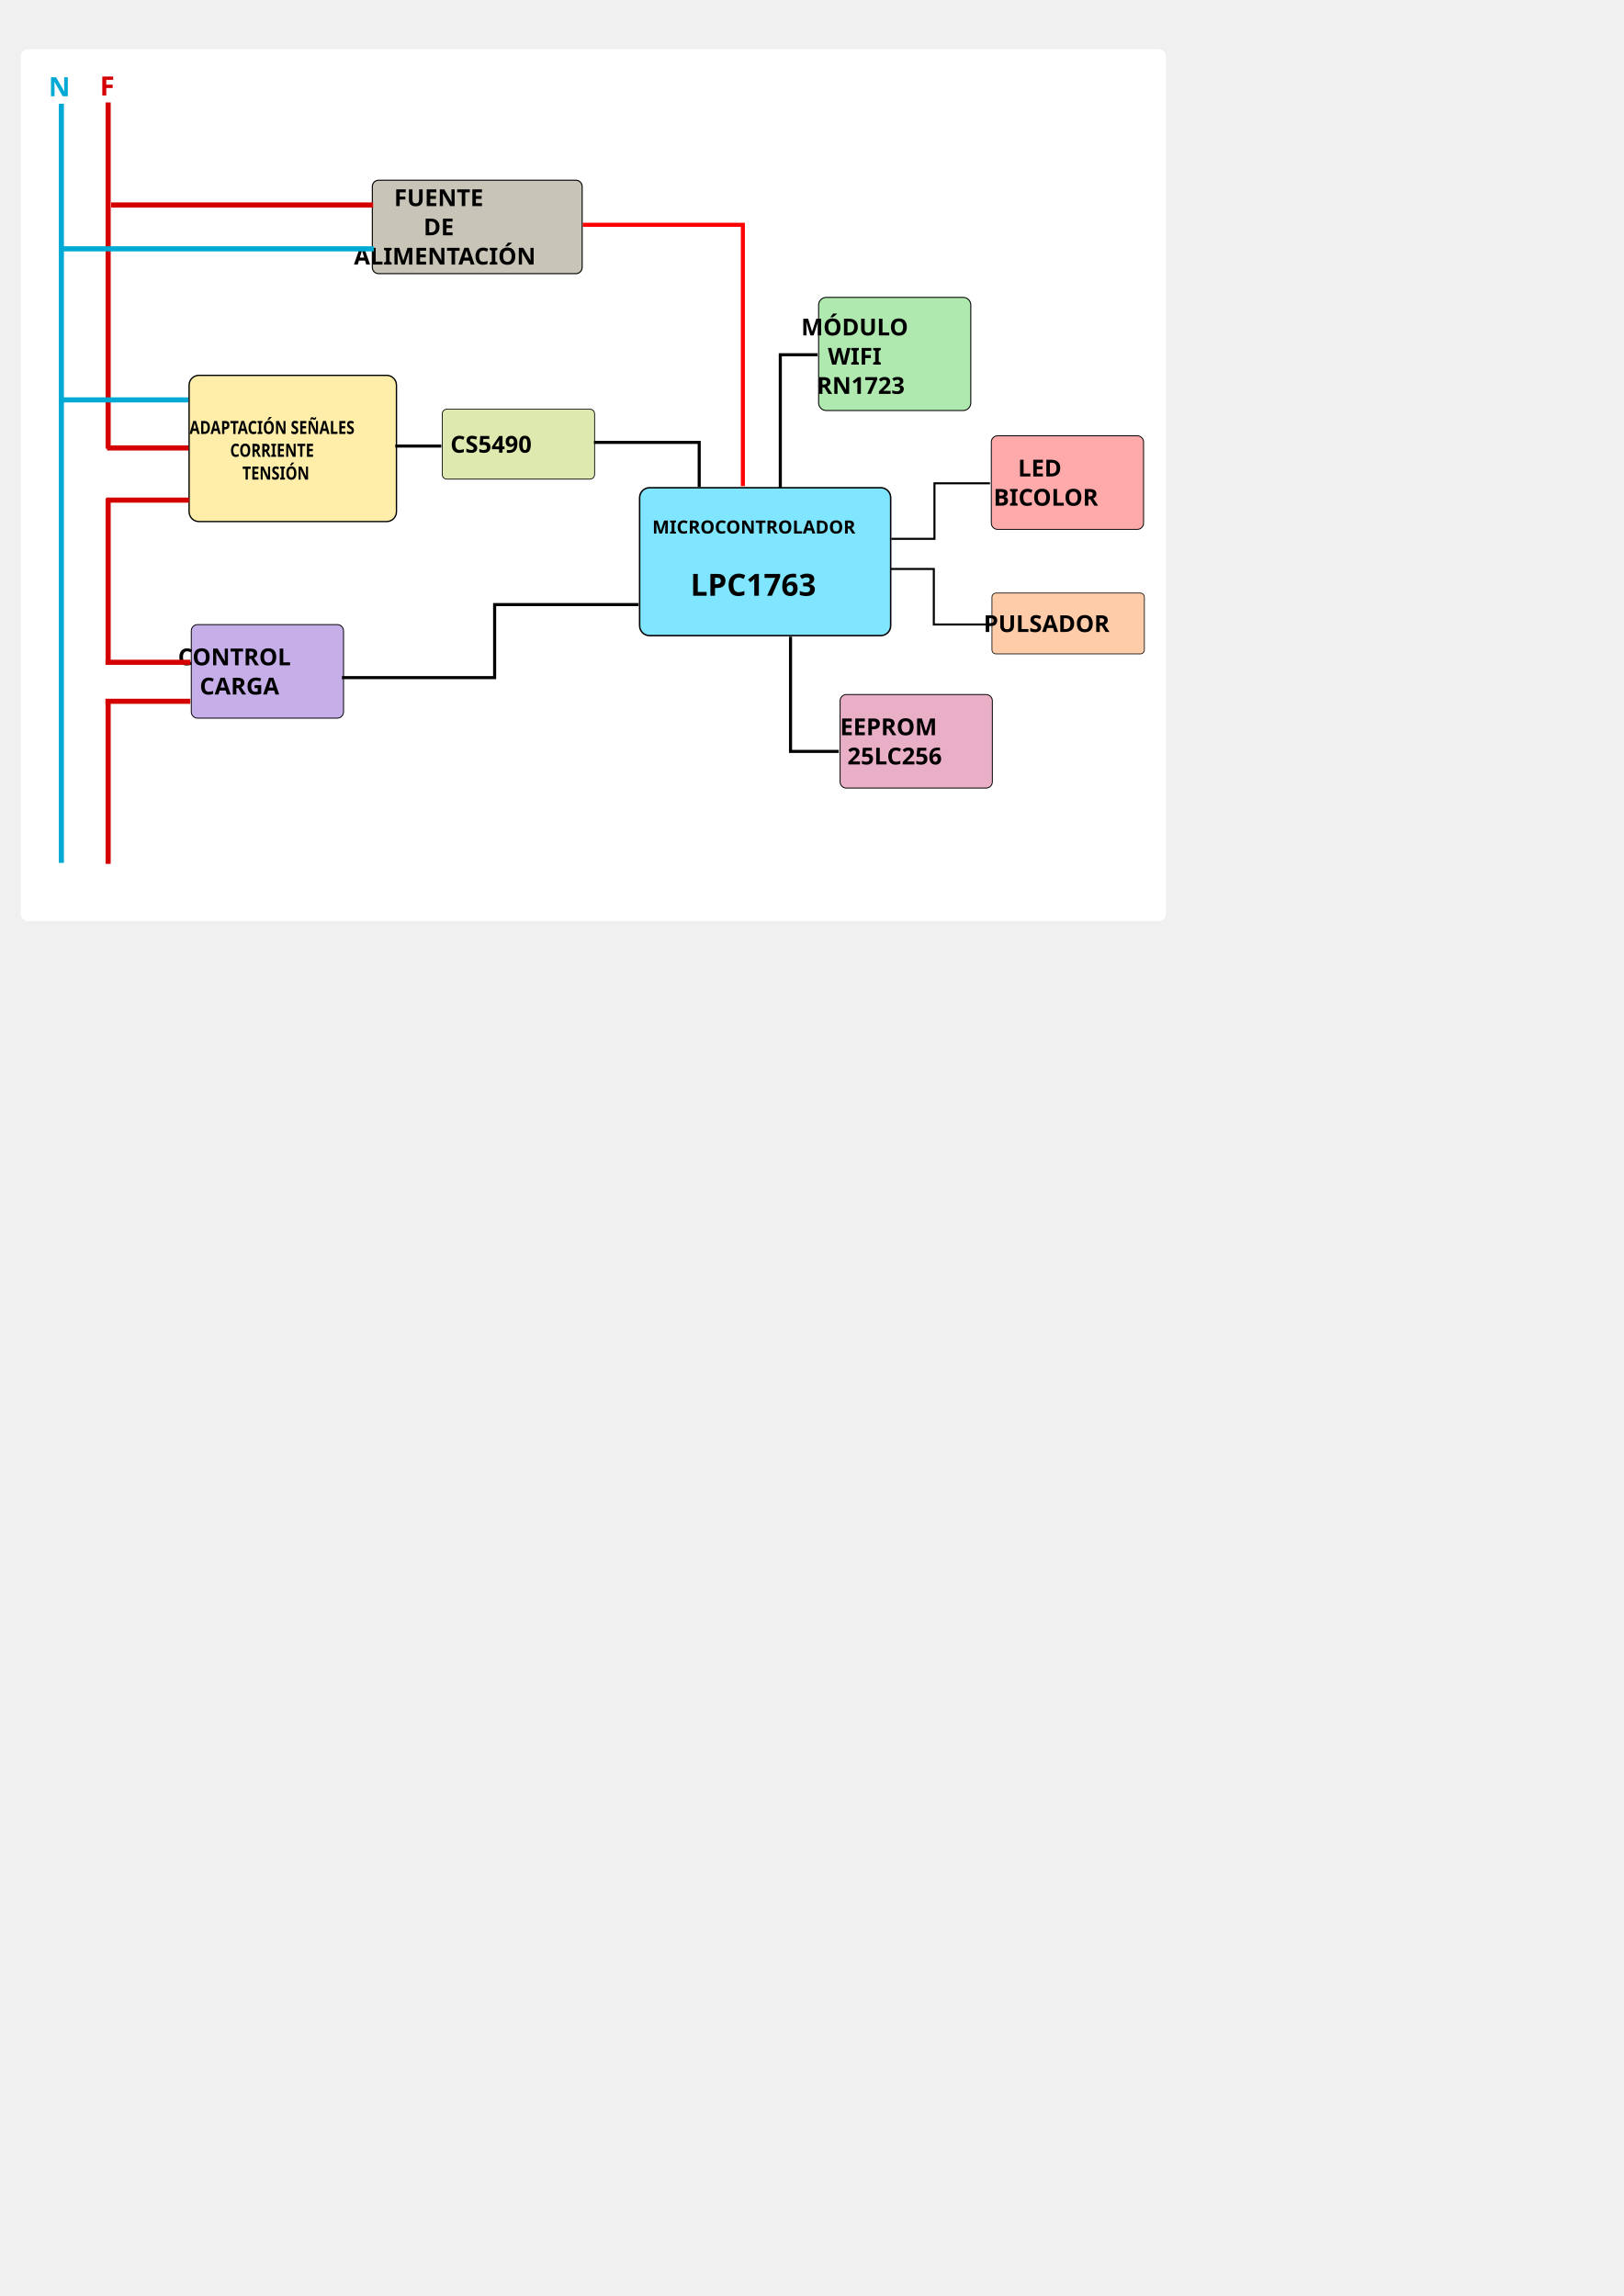
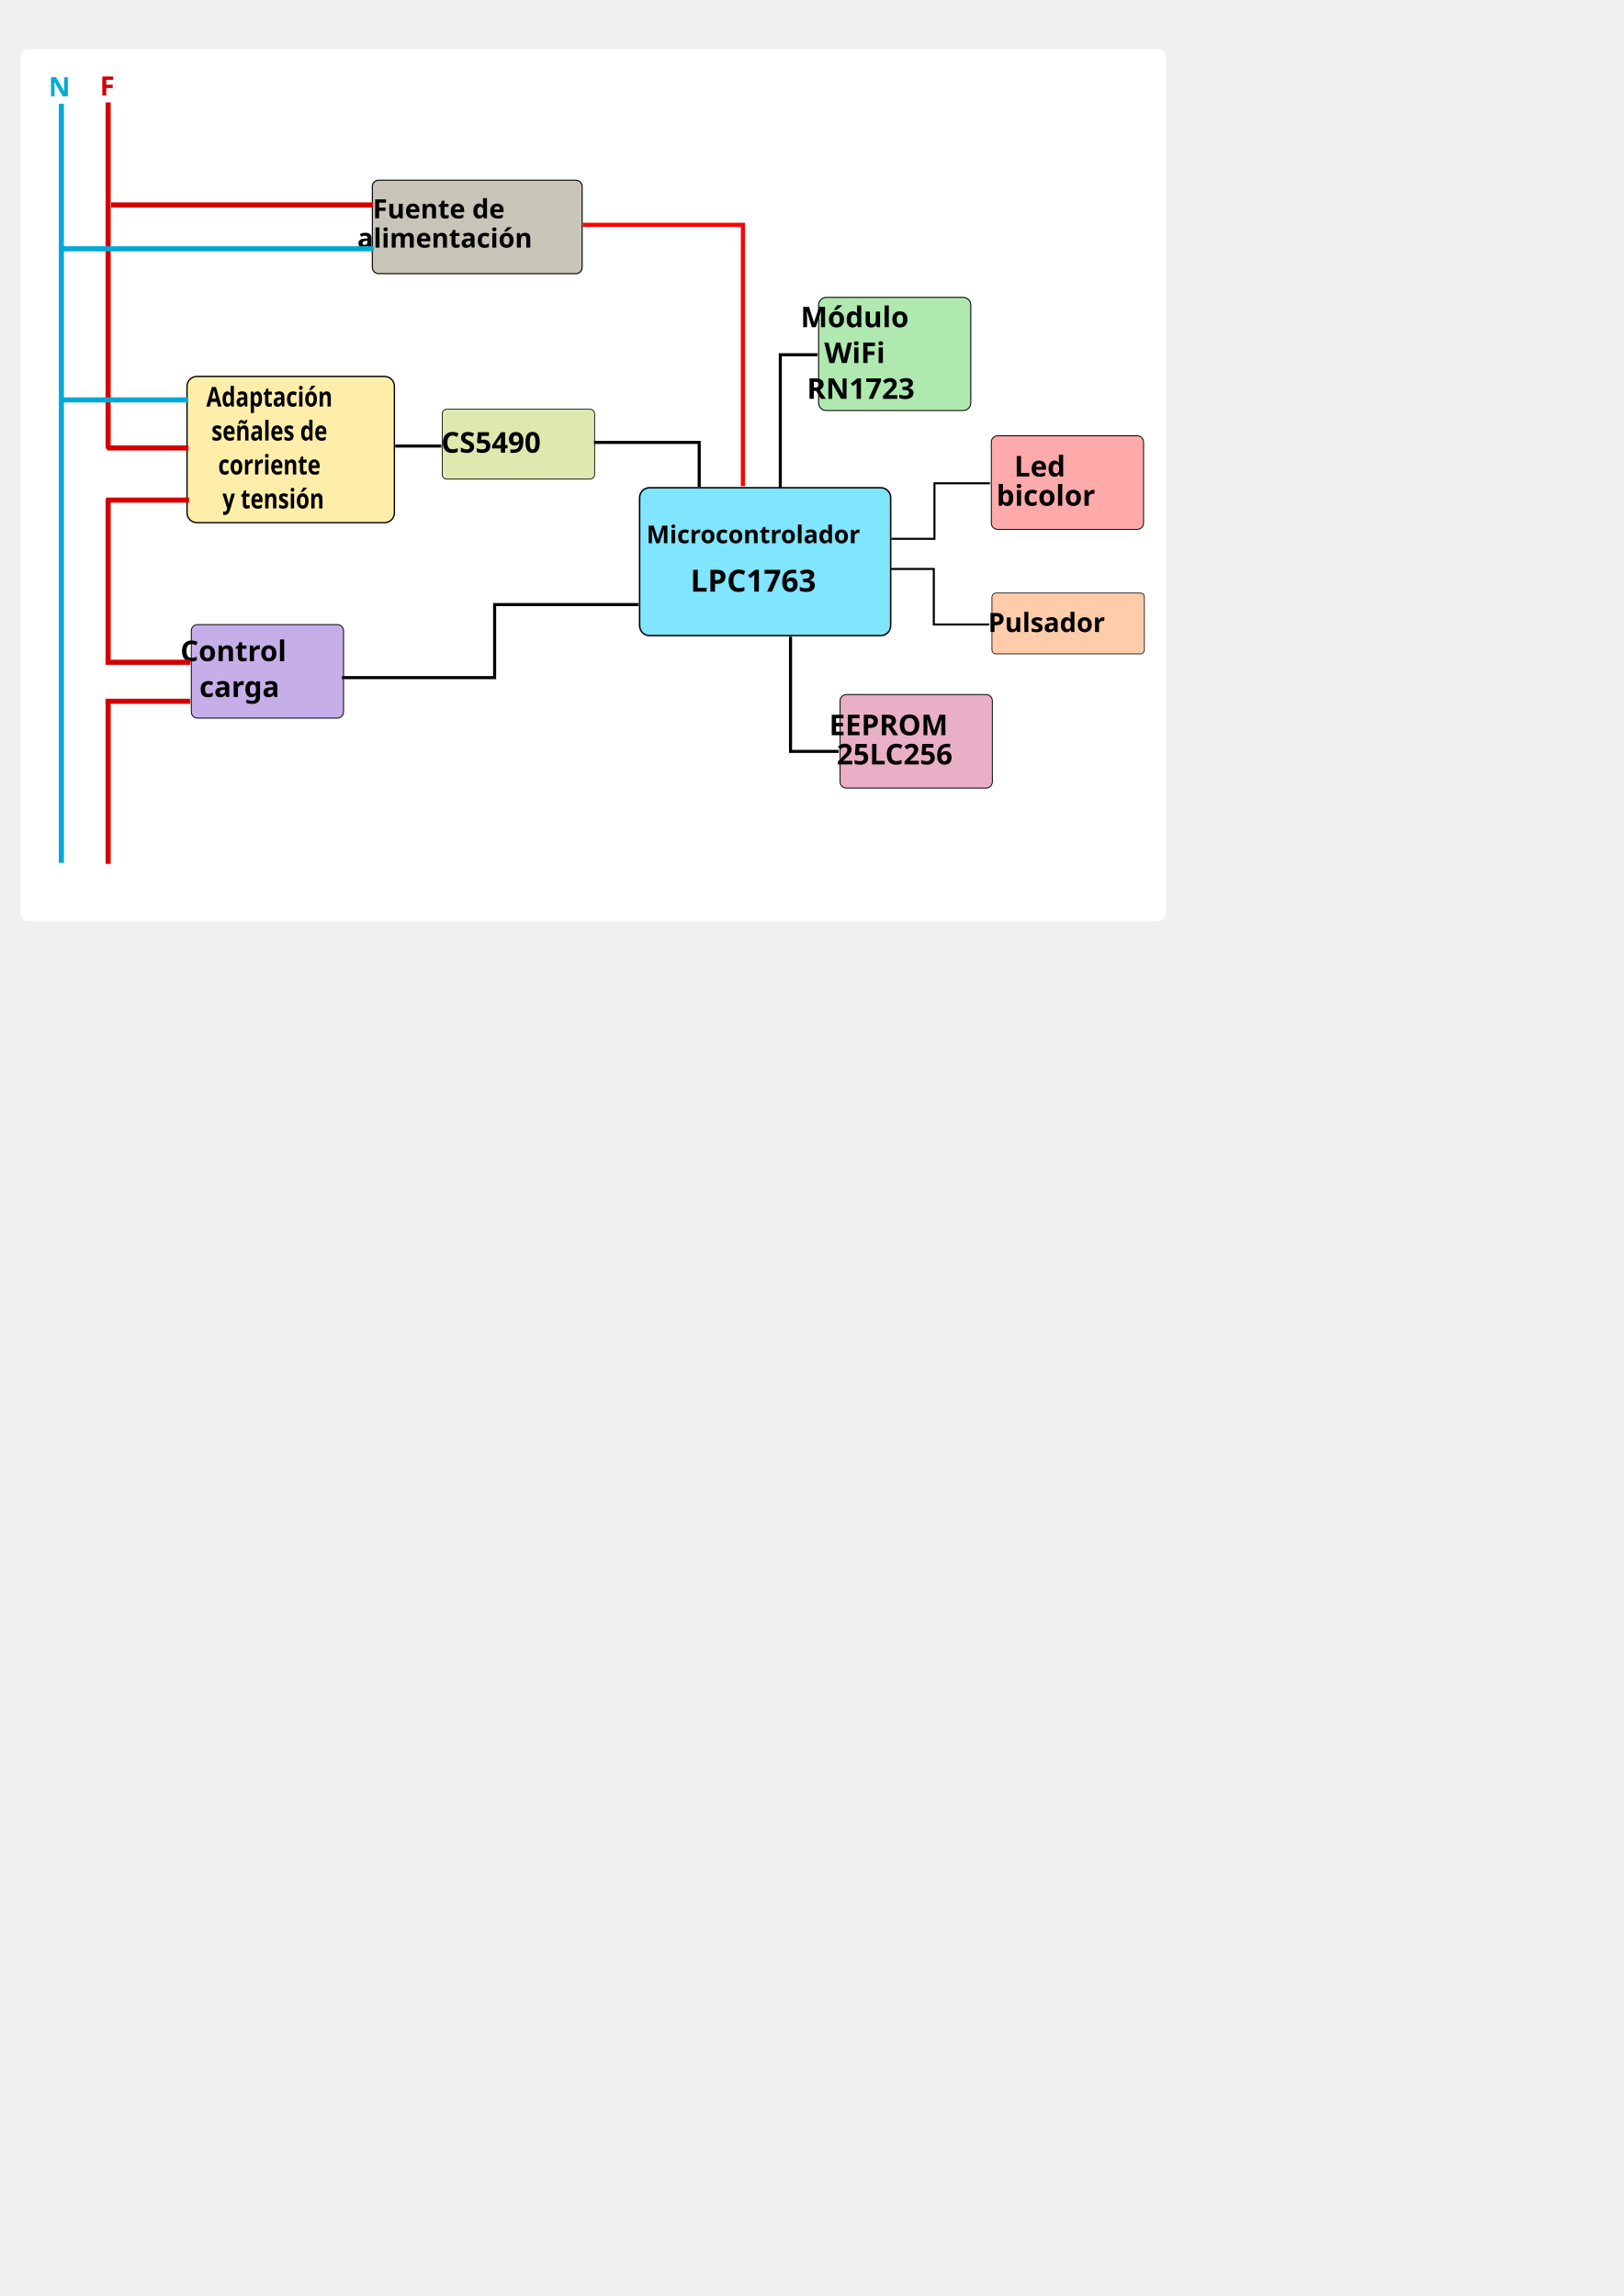
<svg xmlns="http://www.w3.org/2000/svg" width="210mm" height="297mm" id="svg2" version="1.1">
  <defs id="defs4" />
  <g id="layer1">
    <rect style="fill:#ffffff;stroke:none" id="rect4328" width="559.861" height="426.284" x="10.102" y="24.027" ry="3.637" />
    <g id="g3767" transform="matrix(0.685743,0,0,0.685743,126.4538,72.23736)">
      <rect ry="7.083" y="242.384" x="271.538" height="105.439" width="178.964" id="rect2989" style="fill:#80e5ff;fill-opacity:1;stroke:#000000;stroke-width:1.043;stroke-opacity:1" />
-       <text id="text3759" y="275.05" x="280.57" style="font-size:13px;font-style:normal;font-weight:bold;line-height:125%;letter-spacing:0px;word-spacing:0px;fill:#000000;fill-opacity:1;stroke:none;font-family:Sans;-inkscape-font-specification:Sans Bold" xml:space="preserve">
-         <tspan y="275.05" x="280.57" id="tspan3761">MICROCONTROLADOR</tspan>
+       <text id="text3759" y="281.925" x="276.403" style="font-size:17.499px;font-style:normal;font-weight:bold;line-height:125%;letter-spacing:0px;word-spacing:0px;fill:#000000;fill-opacity:1;stroke:none;font-family:Sans;-inkscape-font-specification:Sans Bold" xml:space="preserve">
+         <tspan y="281.925" x="276.403" id="tspan3761">Microcontrolador</tspan>
      </text>
-       <text id="text3763" y="319.391" x="307.76" style="font-size:21.75px;font-style:normal;font-weight:bold;line-height:125%;letter-spacing:0px;word-spacing:0px;fill:#000000;fill-opacity:1;stroke:none;font-family:Sans;-inkscape-font-specification:Sans Bold" xml:space="preserve">
-         <tspan y="319.391" x="307.76" id="tspan3765">LPC1763</tspan>
+       <text id="text3763" y="316.475" x="307.76" style="font-size:21.75px;font-style:normal;font-weight:bold;line-height:125%;letter-spacing:0px;word-spacing:0px;fill:#000000;fill-opacity:1;stroke:none;font-family:Sans;-inkscape-font-specification:Sans Bold" xml:space="preserve">
+         <tspan y="316.475" x="307.76" id="tspan3765">LPC1763</tspan>
      </text>
    </g>
    <path style="fill:#00aad4;stroke:#00aad4;stroke-width:2.5;stroke-linecap:butt;stroke-linejoin:miter;stroke-miterlimit:4;stroke-opacity:1;stroke-dasharray:none" d="M 30,50.718 30,421.864" id="path3774" />
    <path style="fill:#00aad4;stroke:#d40000;stroke-width:2.5;stroke-linecap:butt;stroke-linejoin:miter;stroke-miterlimit:4;stroke-opacity:1;stroke-dasharray:none" d="m 52.857,50.079 0,169.268" id="path3774-1" />
-     <g id="g3767-8" transform="matrix(0.685743,0,0,0.685743,-98.28127,17.85455)">
-       <g id="g3849">
-         <rect style="fill:#ffeeaa;fill-opacity:1;stroke:#000000;stroke-width:0.942;stroke-opacity:1" id="rect2989-2" width="147.816" height="104.243" x="278.117" y="241.563" ry="7.003" />
-         <text transform="scale(0.903154,1.107231)" xml:space="preserve" style="font-size:11.741px;font-style:normal;font-weight:bold;text-align:center;line-height:125%;letter-spacing:0px;word-spacing:0px;text-anchor:middle;fill:#000000;fill-opacity:1;stroke:none;font-family:Sans;-inkscape-font-specification:Sans Bold" x="390.177" y="255.933" id="text3759-8">
-           <tspan id="tspan3761-8" x="390.177" y="255.933">ADAPTACIÓN SEÑALES</tspan>
-           <tspan id="tspan3845" x="390.177" y="270.609">CORRIENTE</tspan>
-           <tspan id="tspan3847" x="390.177" y="285.285">TENSIÓN</tspan>
+     <g id="g3767-8" transform="matrix(0.685743,0,0,0.685743,-98.28127,15.85455)">
+       <g id="g3849" transform="translate(-2.916544,0)">
+         <rect style="fill:#ffeeaa;fill-opacity:1;stroke:#000000;stroke-width:0.942;stroke-opacity:1" id="rect2989-2" width="147.816" height="104.243" x="279.562" y="245.261" ry="7.003" />
+         <text transform="scale(0.903154,1.107231)" xml:space="preserve" style="font-size:11.741px;font-style:normal;font-weight:bold;text-align:center;line-height:125%;letter-spacing:0px;word-spacing:0px;text-anchor:middle;fill:#000000;fill-opacity:1;stroke:none;font-family:Sans;-inkscape-font-specification:Sans Bold" x="391.33" y="240.881" id="text3759-8">
+           <tspan id="tspan3847" x="391.33" y="240.881" style="font-size:17.499px">Adaptación</tspan>
+           <tspan x="391.33" y="262.755" style="font-size:17.499px" id="tspan3841">señales de</tspan>
+           <tspan x="391.33" y="284.629" style="font-size:17.499px" id="tspan3843">corriente</tspan>
+           <tspan x="391.33" y="306.503" style="font-size:17.499px" id="tspan3845">y tensión</tspan>
        </text>
      </g>
    </g>
    <path style="fill:#00aad4;stroke:#00aad4;stroke-width:2.5;stroke-linecap:butt;stroke-linejoin:miter;stroke-miterlimit:4;stroke-opacity:1;stroke-dasharray:none" d="m 29.462,195.509 62.552,0" id="path3774-0" />
    <path style="fill:#00aad4;stroke:#d40000;stroke-width:2.5;stroke-linecap:butt;stroke-linejoin:miter;stroke-miterlimit:4;stroke-opacity:1;stroke-dasharray:none" d="m 52.857,243.83 0,80.636" id="path3774-1-5" />
    <path style="fill:#d40000;stroke:#d40000;stroke-width:2.5;stroke-linecap:butt;stroke-linejoin:miter;stroke-miterlimit:4;stroke-opacity:1;stroke-dasharray:none" d="m 52.31,219.005 39.844,0" id="path3774-0-4-4" />
    <path style="fill:#d40000;stroke:#d40000;stroke-width:2.5;stroke-linecap:butt;stroke-linejoin:miter;stroke-miterlimit:4;stroke-opacity:1;stroke-dasharray:none" d="m 51.884,244.505 40.517,0" id="path3774-0-4-4-8" />
    <text xml:space="preserve" style="font-size:13px;font-style:normal;font-weight:bold;line-height:125%;letter-spacing:0px;word-spacing:0px;fill:#00aad4;fill-opacity:1;stroke:none;font-family:Sans;-inkscape-font-specification:Sans Bold" x="23.745" y="47.045" id="text3946">
      <tspan id="tspan3948" x="23.745" y="47.045">N</tspan>
    </text>
    <text xml:space="preserve" style="font-size:13px;font-style:normal;font-weight:bold;line-height:125%;letter-spacing:0px;word-spacing:0px;fill:#d40000;fill-opacity:1;stroke:none;font-family:Sans;-inkscape-font-specification:Sans Bold" x="48.835" y="46.696" id="text3946-4">
      <tspan id="tspan3948-2" x="48.835" y="46.696">F</tspan>
    </text>
    <g id="g3767-7" transform="matrix(0.685743,0,0,0.685743,-99.70985,127.4974)">
      <g id="g4025" transform="matrix(0.9209238,0,0,0.9209238,31.84718,36.31233)">
        <rect style="fill:#c6afe9;fill-opacity:1;stroke:#000000;stroke-width:0.702;stroke-opacity:1" id="rect2989-3" width="117.85" height="72.448" x="271.367" y="242.213" ry="4.867" />
-         <text xml:space="preserve" style="font-size:18.101px;font-style:normal;font-weight:bold;text-align:center;line-height:125%;letter-spacing:0px;word-spacing:0px;text-anchor:middle;fill:#000000;fill-opacity:1;stroke:none;font-family:Sans;-inkscape-font-specification:Sans Bold" x="329.841" y="273.713" id="text3759-83">
-           <tspan id="tspan3761-3" x="332.988" y="273.713">CONTROL </tspan>
-           <tspan id="tspan4023" x="329.841" y="296.339">CARGA</tspan>
+         <text xml:space="preserve" style="font-size:18.101px;font-style:normal;font-weight:bold;text-align:center;line-height:125%;letter-spacing:0px;word-spacing:0px;text-anchor:middle;fill:#000000;fill-opacity:1;stroke:none;font-family:Sans;-inkscape-font-specification:Sans Bold" x="329.841" y="270.546" id="text3759-83">
+           <tspan id="tspan4023" x="329.841" y="270.546" style="font-size:22.169px">Control</tspan>
+           <tspan x="329.841" y="298.257" id="tspan3854" style="font-size:22.169px">carga</tspan>
        </text>
      </g>
    </g>
    <path style="fill:#00aad4;stroke:#d40000;stroke-width:2.5;stroke-linecap:butt;stroke-linejoin:miter;stroke-miterlimit:4;stroke-opacity:1;stroke-dasharray:none" d="m 51.575,323.791 41.492,0" id="path3774-1-5-5" />
    <path style="fill:#00aad4;stroke:#d40000;stroke-width:2.5;stroke-linecap:butt;stroke-linejoin:miter;stroke-miterlimit:4;stroke-opacity:1;stroke-dasharray:none" d="m 52.857,343.094 0,79.25" id="path3774-1-5-8" />
    <path style="fill:#00aad4;stroke:#d40000;stroke-width:2.5;stroke-linecap:butt;stroke-linejoin:miter;stroke-miterlimit:4;stroke-opacity:1;stroke-dasharray:none" d="m 51.54,342.862 41.492,0" id="path3774-1-5-5-6" />
    <g id="g3767-7-7" transform="matrix(0.685743,0,0,0.685743,2.57629,-89.14535)">
      <g id="g4025-7" transform="matrix(0.9209238,0,0,0.9209238,31.84718,36.31233)">
        <g id="g4120">
          <rect ry="4.859" y="241.264" x="249.54" height="72.327" width="162.406" id="rect2989-3-2" style="fill:#c8c4b7;fill-opacity:1;stroke:#000000;stroke-width:0.823;stroke-opacity:1" />
-           <text id="text3759-83-7" y="261.271" x="331.538" style="font-size:18.101px;font-style:normal;font-weight:bold;text-align:center;line-height:125%;letter-spacing:0px;word-spacing:0px;text-anchor:middle;fill:#000000;fill-opacity:1;stroke:none;font-family:Sans;-inkscape-font-specification:Sans Bold" xml:space="preserve">
-             <tspan y="261.271" x="331.538" id="tspan3761-3-7">FUENTE</tspan>
-             <tspan y="283.897" x="331.538" id="tspan4023-7">DE</tspan>
-             <tspan id="tspan4118" y="306.523" x="331.538">ALIMENTACIÓN</tspan>
+           <text id="text3759-83-7" y="270.772" x="331.538" style="font-size:18.101px;font-style:normal;font-weight:bold;text-align:center;line-height:125%;letter-spacing:0px;word-spacing:0px;text-anchor:middle;fill:#000000;fill-opacity:1;stroke:none;font-family:Sans;-inkscape-font-specification:Sans Bold" xml:space="preserve">
+             <tspan y="270.772" x="331.538" id="tspan4023-7" style="font-size:20.585px">Fuente de</tspan>
+             <tspan id="tspan4118" y="293.398" x="331.538" style="font-size:20.585px">alimentación</tspan>
          </text>
        </g>
      </g>
    </g>
    <path style="fill:#d40000;stroke:#d40000;stroke-width:2.5;stroke-linecap:butt;stroke-linejoin:miter;stroke-miterlimit:4;stroke-opacity:1;stroke-dasharray:none" d="m 54.329,100.219 128.056,0" id="path3774-0-4-4-0" />
    <path style="fill:#00aad4;stroke:#00aad4;stroke-width:2.515;stroke-linecap:butt;stroke-linejoin:miter;stroke-miterlimit:4;stroke-opacity:1;stroke-dasharray:none" d="m 30.846,121.648 151.88,0" id="path3774-0-8" />
    <g id="g3767-7-5" transform="matrix(0.685743,0,0,0.685743,206.9719,-33.77514)">
      <g id="g4025-2" transform="matrix(0.9209238,0,0,0.9209238,31.84718,36.31233)">
        <g id="g4202">
          <rect ry="5.883" y="244.288" x="271.331" height="87.574" width="117.78" id="rect2989-3-9" style="fill:#afe9af;fill-opacity:1;stroke:#000000;stroke-width:0.771;stroke-opacity:1" />
-           <text id="text3759-83-3" y="273.713" x="329.841" style="font-size:18.101px;font-style:normal;font-weight:bold;text-align:center;line-height:125%;letter-spacing:0px;word-spacing:0px;text-anchor:middle;fill:#000000;fill-opacity:1;stroke:none;font-family:Sans;-inkscape-font-specification:Sans Bold" xml:space="preserve">
-             <tspan y="273.713" x="329.841" id="tspan4023-3">MÓDULO</tspan>
-             <tspan id="tspan4198" y="296.339" x="329.841">WIFI</tspan>
-             <tspan id="tspan4200" y="318.965" x="329.841">RN1723</tspan>
+           <text id="text3759-83-3" y="267.379" x="329.841" style="font-size:18.101px;font-style:normal;font-weight:bold;text-align:center;line-height:125%;letter-spacing:0px;word-spacing:0px;text-anchor:middle;fill:#000000;fill-opacity:1;stroke:none;font-family:Sans;-inkscape-font-specification:Sans Bold" xml:space="preserve">
+             <tspan y="267.379" x="329.841" id="tspan4023-3" style="font-size:22.169px">Módulo</tspan>
+             <tspan id="tspan4198" y="295.09" x="329.841" style="font-size:22.169px">WiFi</tspan>
+             <tspan id="tspan4200" y="322.801" x="329.841" style="font-size:22.169px">RN1723</tspan>
          </text>
        </g>
      </g>
    </g>
    <g id="g4246" transform="matrix(0.6315171,0,0,0.6315171,239.4175,186.5903)">
      <rect ry="4.867" y="242.213" x="271.151" height="72.448" width="117.85" id="rect2989-3-0" style="fill:#e9afc6;fill-opacity:1;stroke:#000000;stroke-width:0.702;stroke-opacity:1" />
      <text id="text3759-83-0" y="273.713" x="329.841" style="font-size:18.101px;font-style:normal;font-weight:bold;text-align:center;line-height:125%;letter-spacing:0px;word-spacing:0px;text-anchor:middle;fill:#000000;fill-opacity:1;stroke:none;font-family:Sans;-inkscape-font-specification:Sans Bold" xml:space="preserve">
-         <tspan y="273.713" x="329.841" id="tspan4023-4">EEPROM</tspan>
-         <tspan id="tspan4244" y="296.339" x="329.841">25LC256</tspan>
+         <tspan y="273.713" x="329.841" id="tspan4023-4" style="font-size:22.169px">EEPROM</tspan>
+         <tspan id="tspan4244" y="296.339" x="329.841" style="font-size:22.169px">25LC256</tspan>
      </text>
    </g>
    <g id="g4246-6" transform="matrix(0.6315171,0,0,0.6315171,49.64558,43.65372)">
      <g id="g4284" transform="translate(-7.198042,16.79543)">
        <rect style="fill:#dde9af;fill-opacity:1;stroke:#000000;stroke-width:0.607;stroke-opacity:1" id="rect2989-3-0-9" width="117.945" height="54.148" x="270.891" y="230.853" ry="3.637" />
        <text xml:space="preserve" style="font-size:18.101px;font-style:normal;font-weight:bold;text-align:center;line-height:125%;letter-spacing:0px;word-spacing:0px;text-anchor:middle;fill:#000000;fill-opacity:1;stroke:none;font-family:Sans;-inkscape-font-specification:Sans Bold" x="329.841" y="264.515" id="text3759-83-0-4">
-           <tspan x="329.841" y="264.515" id="tspan4244-2">CS5490</tspan>
+           <tspan x="329.841" y="264.515" id="tspan4244-2" style="font-size:22.169px">CS5490</tspan>
        </text>
      </g>
    </g>
    <path style="fill:none;stroke:#000000;stroke-width:1.5;stroke-linecap:butt;stroke-linejoin:miter;stroke-opacity:1;stroke-miterlimit:4;stroke-dasharray:none" d="m 312.143,295.576 -70.357,0 0,35.714 -74.643,0" id="path4312" />
    <path style="fill:none;stroke:#000000;stroke-width:1.5;stroke-linecap:butt;stroke-linejoin:miter;stroke-opacity:1;stroke-miterlimit:4;stroke-dasharray:none" d="m 399.643,173.434 -18.214,0 0,65" id="path4314" />
    <path style="fill:none;stroke:#000000;stroke-width:1.5;stroke-linecap:butt;stroke-linejoin:miter;stroke-opacity:1;stroke-miterlimit:4;stroke-dasharray:none" d="m 410,367.362 -23.571,0 0,-56.071" id="path4316" />
    <path style="fill:none;stroke:#000000;stroke-width:1.5;stroke-linecap:butt;stroke-linejoin:miter;stroke-opacity:1;stroke-miterlimit:4;stroke-dasharray:none" d="m 341.786,238.076 0,-21.786 -51.429,0" id="path4318" />
    <path style="fill:none;stroke:#000000;stroke-width:1.5;stroke-linecap:butt;stroke-linejoin:miter;stroke-opacity:1;stroke-miterlimit:4;stroke-dasharray:none" d="m 215.714,218.076 -22.5,0" id="path4320" />
    <path style="fill:none;stroke:#ff0000;stroke-width:1.987;stroke-linecap:butt;stroke-linejoin:miter;stroke-miterlimit:4;stroke-opacity:1;stroke-dasharray:none" d="m 284.879,109.905 78.256,0 0,127.753" id="path4326" />
    <g id="g4246-2" transform="matrix(0.6315171,0,0,0.6315171,313.3373,60.09591)">
      <rect ry="4.867" y="242.213" x="271.151" height="72.448" width="117.85" id="rect2989-3-0-0" style="fill:#ffaaaa;fill-opacity:1;stroke:#000000;stroke-width:0.702;stroke-opacity:1" />
      <text id="text3759-83-0-5" y="273.713" x="329.841" style="font-size:18.101px;font-style:normal;font-weight:bold;text-align:center;line-height:125%;letter-spacing:0px;word-spacing:0px;text-anchor:middle;fill:#000000;fill-opacity:1;stroke:none;font-family:Sans;-inkscape-font-specification:Sans Bold" xml:space="preserve">
-         <tspan id="tspan4244-1" y="273.713" x="329.841">LED</tspan>
-         <tspan y="296.339" x="329.841" id="tspan3081">BICOLOR</tspan>
+         <tspan y="273.713" x="329.841" id="tspan3081" style="font-size:22.169px">Led</tspan>
+         <tspan y="296.339" x="329.841" id="tspan3850" style="font-size:22.169px">bicolor</tspan>
      </text>
    </g>
    <g id="g4246-2-0" transform="matrix(0.6315171,0,0,0.6315171,313.6945,134.1673)">
      <rect ry="3.166" y="246.667" x="271.083" height="47.134" width="117.985" id="rect2989-3-0-0-7" style="fill:#ffccaa;fill-opacity:1;stroke:#000000;stroke-width:0.566;stroke-opacity:1" />
      <text id="text3759-83-0-5-0" y="276.823" x="329.841" style="font-size:18.101px;font-style:normal;font-weight:bold;text-align:center;line-height:125%;letter-spacing:0px;word-spacing:0px;text-anchor:middle;fill:#000000;fill-opacity:1;stroke:none;font-family:Sans;-inkscape-font-specification:Sans Bold" xml:space="preserve">
-         <tspan y="276.823" x="329.841" id="tspan3081-0">PULSADOR</tspan>
+         <tspan y="276.823" x="329.841" id="tspan3081-0" style="font-size:20.585px">Pulsador</tspan>
      </text>
    </g>
    <path style="fill:none;stroke:#000000;stroke-width:1px;stroke-linecap:butt;stroke-linejoin:miter;stroke-opacity:1" d="m 435.714,263.434 21.071,0 0,-27.143 27.143,0" id="path3151" />
    <path style="fill:none;stroke:#000000;stroke-width:1px;stroke-linecap:butt;stroke-linejoin:miter;stroke-opacity:1" d="m 435.398,278.17 21.071,0 0,27.143 27.143,0" id="path3151-5" />
  </g>
</svg>
